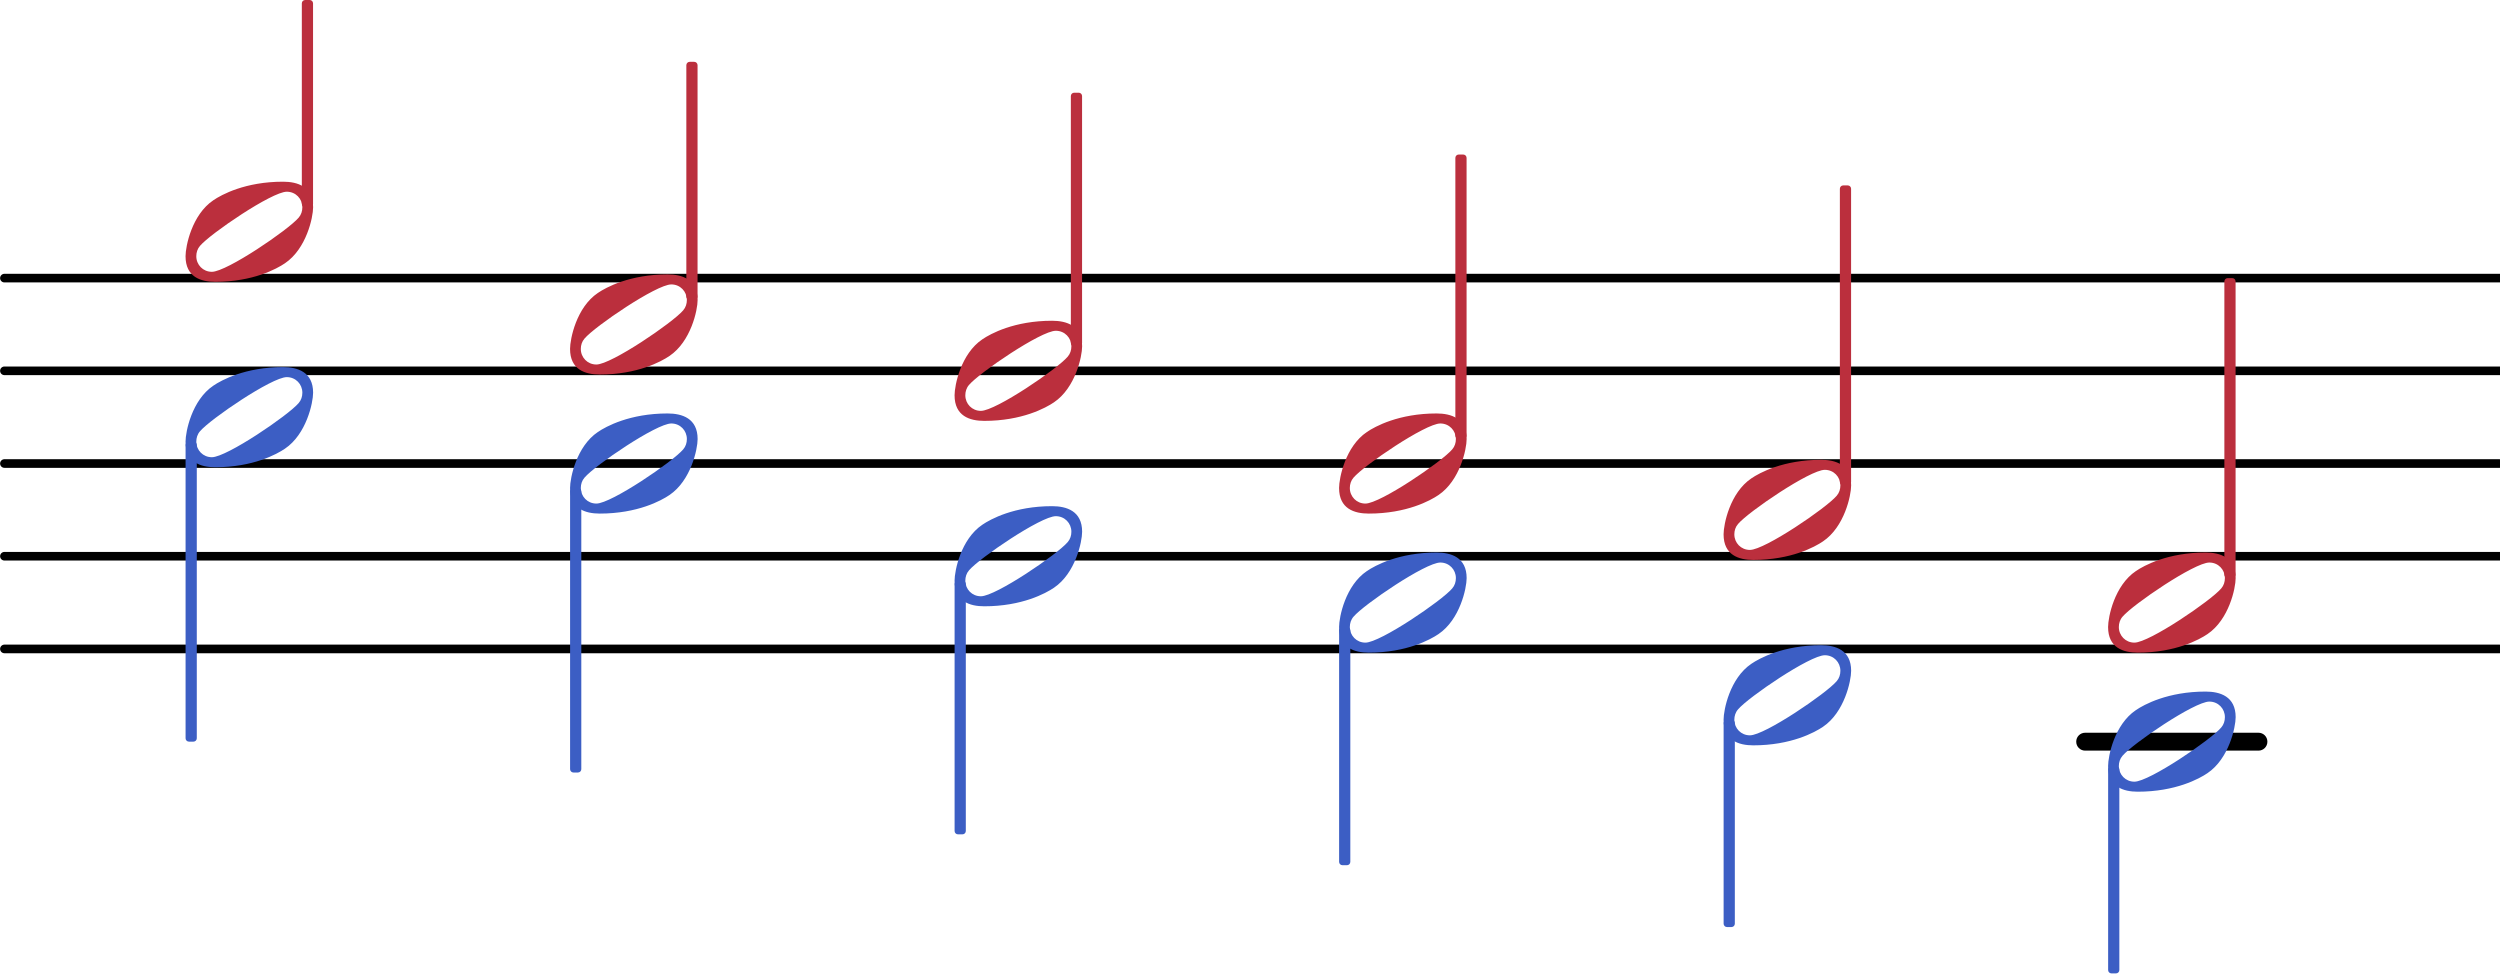
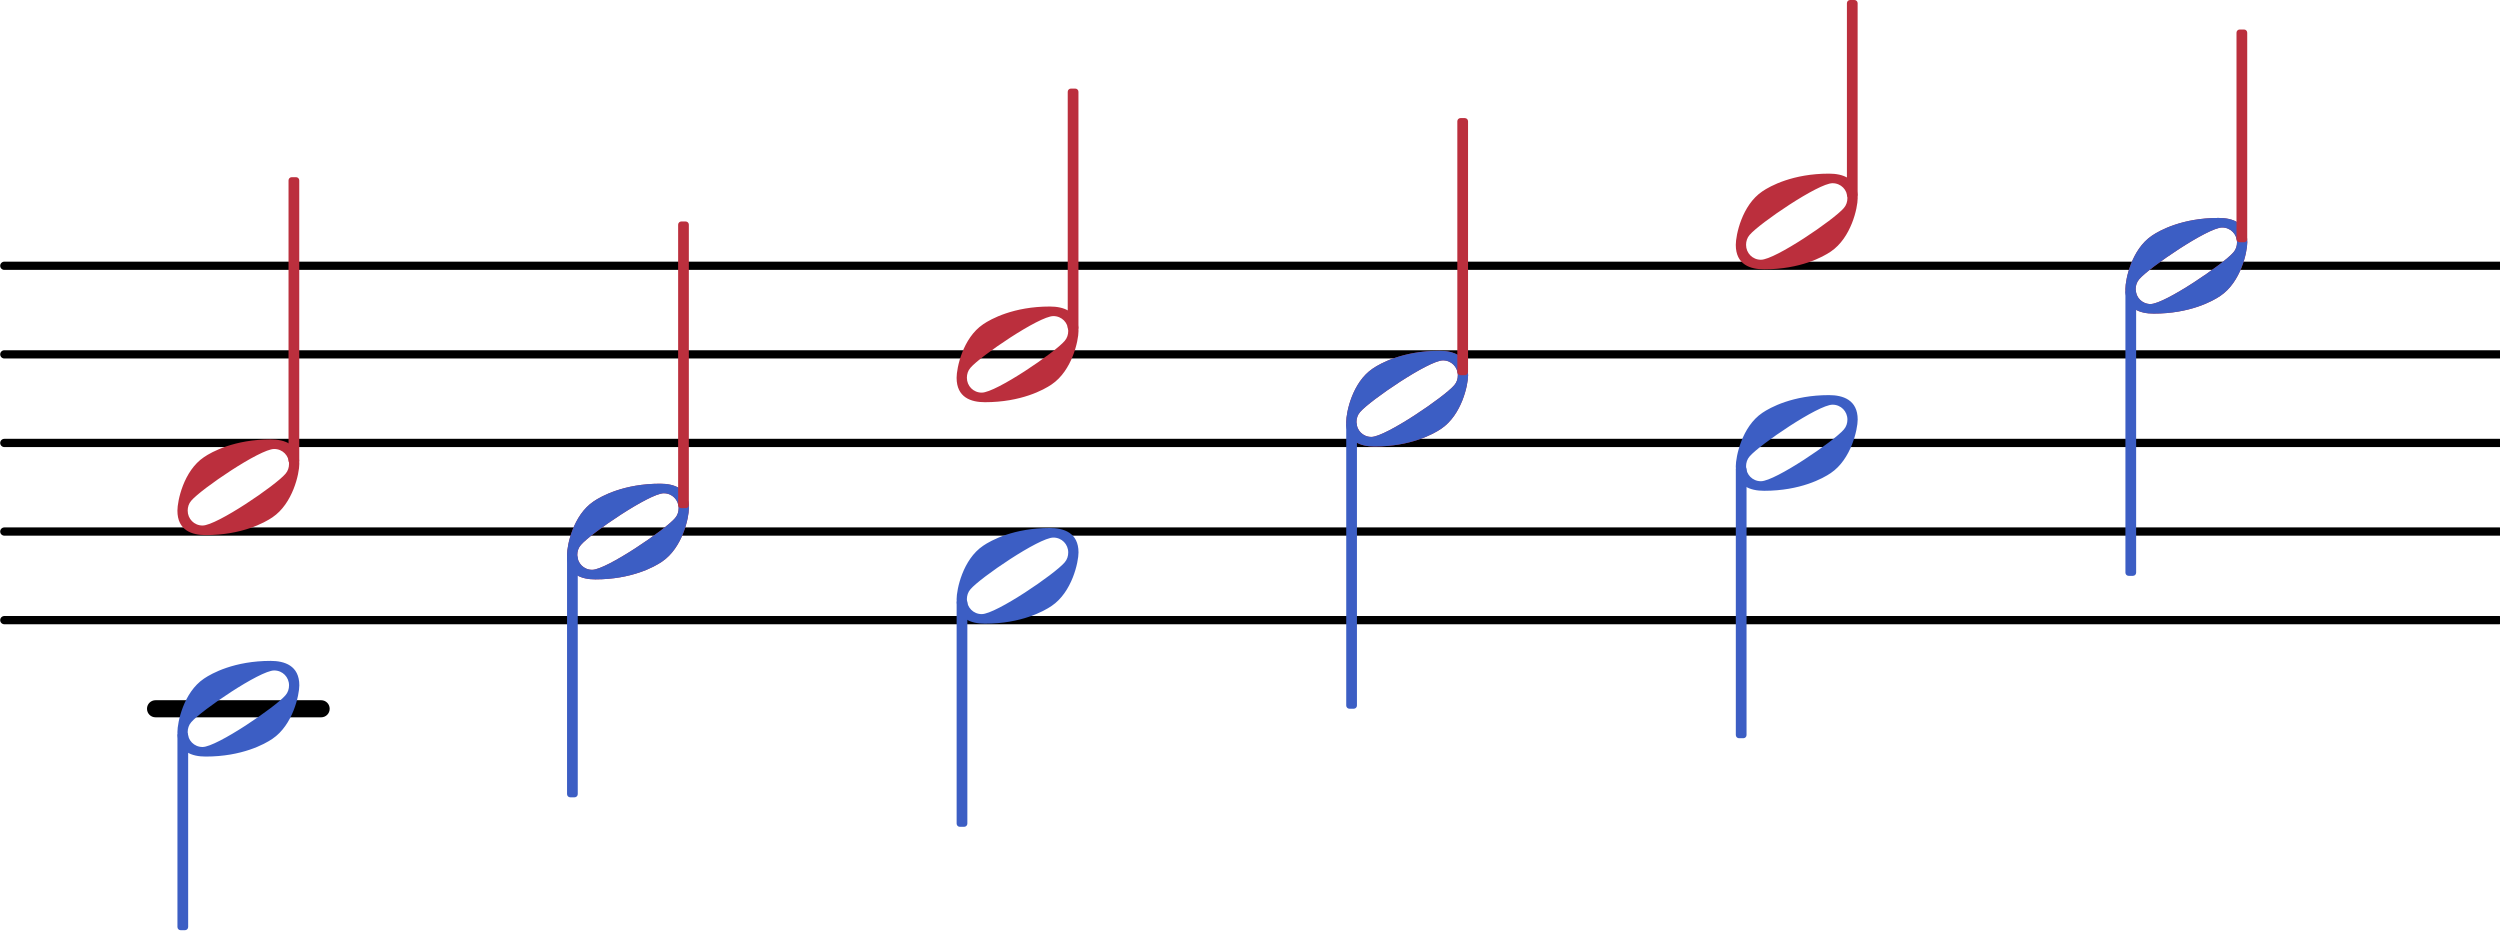
- <svg xmlns="http://www.w3.org/2000/svg" xmlns:xlink="http://www.w3.org/1999/xlink" version="1.2" width="53.19mm" height="20.71mm" viewBox="7.604 -0 26.965 10.5">
+ <svg xmlns="http://www.w3.org/2000/svg" xmlns:xlink="http://www.w3.org/1999/xlink" version="1.2" width="55.66mm" height="20.71mm" viewBox="7.604 -0 28.215 10.5">
  <style type="text/css">

tspan { white-space: pre; }

</style>
  <g transform="translate(0, 8)">
-     <rect x="29.999" y="-0.096" width="2.062" height="0.193" ry="0.096" fill="currentColor" />
+     <rect x="9.261" y="-0.096" width="2.062" height="0.193" ry="0.096" fill="currentColor" />
  </g>
  <g transform="translate(7.6043, 7)">
-     <line stroke-linejoin="round" stroke-linecap="round" stroke-width="0.093" stroke="currentColor" x1="0.046" y1="0" x2="26.965" y2="0" />
+     <line stroke-linejoin="round" stroke-linecap="round" stroke-width="0.093" stroke="currentColor" x1="0.046" y1="0" x2="28.215" y2="0" />
  </g>
  <g transform="translate(7.6043, 6)">
-     <line stroke-linejoin="round" stroke-linecap="round" stroke-width="0.093" stroke="currentColor" x1="0.046" y1="0" x2="26.965" y2="0" />
+     <line stroke-linejoin="round" stroke-linecap="round" stroke-width="0.093" stroke="currentColor" x1="0.046" y1="0" x2="28.215" y2="0" />
  </g>
  <g transform="translate(7.6043, 5)">
-     <line stroke-linejoin="round" stroke-linecap="round" stroke-width="0.093" stroke="currentColor" x1="0.046" y1="0" x2="26.965" y2="0" />
+     <line stroke-linejoin="round" stroke-linecap="round" stroke-width="0.093" stroke="currentColor" x1="0.046" y1="0" x2="28.215" y2="0" />
  </g>
  <g transform="translate(7.6043, 4)">
-     <line stroke-linejoin="round" stroke-linecap="round" stroke-width="0.093" stroke="currentColor" x1="0.046" y1="0" x2="26.965" y2="0" />
+     <line stroke-linejoin="round" stroke-linecap="round" stroke-width="0.093" stroke="currentColor" x1="0.046" y1="0" x2="28.215" y2="0" />
  </g>
  <g transform="translate(7.6043, 3)">
-     <line stroke-linejoin="round" stroke-linecap="round" stroke-width="0.093" stroke="currentColor" x1="0.046" y1="0" x2="26.965" y2="0" />
+     <line stroke-linejoin="round" stroke-linecap="round" stroke-width="0.093" stroke="currentColor" x1="0.046" y1="0" x2="28.215" y2="0" />
  </g>
  <g color="rgb(73.333%, 18.431%, 23.922%)">
-     <a style="color:inherit;" xlink:href="textedit:///Users/hex/Desktop/SVGs/167.ly:29:28:29">
-       <g transform="translate(22.0474, 5)">
+     <a style="color:inherit;" xlink:href="textedit:///Users/hex/Desktop/svglily/167.ly:29:26:27">
+       <g transform="translate(22.7974, 4.5)">
        <path transform="scale(0.004, -0.004)" d="M315 66c0 23 -18 42 -42 42c-40 0 -206 -113 -234 -146c-7 -8 -10 -18 -10 -28c0 -23 18 -42 42 -42c40 0 206 113 234 146c7 8 10 18 10 28zM263 135c39 0 81 -13 81 -69c0 -27 -18 -112 -76 -151c-22 -15 -86 -50 -188 -50c-39 0 -80 13 -80 69c0 27 17 112 75 151 c22 15 86 50 188 50z" fill="currentColor" />
      </g>
    </a>
  </g>
  <g color="rgb(73.333%, 18.431%, 23.922%)">
-     <a style="color:inherit;" xlink:href="textedit:///Users/hex/Desktop/SVGs/167.ly:29:15:16">
-       <g transform="translate(9.6043, 2.5)">
+     <a style="color:inherit;" xlink:href="textedit:///Users/hex/Desktop/svglily/167.ly:29:15:16">
+       <g transform="translate(9.6043, 5.5)">
        <path transform="scale(0.004, -0.004)" d="M315 66c0 23 -18 42 -42 42c-40 0 -206 -113 -234 -146c-7 -8 -10 -18 -10 -28c0 -23 18 -42 42 -42c40 0 206 113 234 146c7 8 10 18 10 28zM263 135c39 0 81 -13 81 -69c0 -27 -18 -112 -76 -151c-22 -15 -86 -50 -188 -50c-39 0 -80 13 -80 69c0 27 17 112 75 151 c22 15 86 50 188 50z" fill="currentColor" />
      </g>
    </a>
  </g>
  <g color="rgb(23.529%, 36.863%, 76.863%)">
-     <a style="color:inherit;" xlink:href="textedit:///Users/hex/Desktop/SVGs/167.ly:29:55:56">
-       <g transform="translate(9.6043, 4.5)">
+     <a style="color:inherit;" xlink:href="textedit:///Users/hex/Desktop/svglily/167.ly:29:56:57">
+       <g transform="translate(9.6043, 8)">
        <path transform="scale(0.004, -0.004)" d="M315 66c0 23 -18 42 -42 42c-40 0 -206 -113 -234 -146c-7 -8 -10 -18 -10 -28c0 -23 18 -42 42 -42c40 0 206 113 234 146c7 8 10 18 10 28zM263 135c39 0 81 -13 81 -69c0 -27 -18 -112 -76 -151c-22 -15 -86 -50 -188 -50c-39 0 -80 13 -80 69c0 27 17 112 75 151 c22 15 86 50 188 50z" fill="currentColor" />
      </g>
    </a>
  </g>
  <g color="rgb(73.333%, 18.431%, 23.922%)">
    <g transform="translate(10.9186, 5)">
-       <rect x="-0.06" y="-5" width="0.121" height="2.236" ry="0.036" fill="currentColor" />
+       <rect x="-0.06" y="-3" width="0.121" height="3.236" ry="0.036" fill="currentColor" />
    </g>
  </g>
  <g color="rgb(23.529%, 36.863%, 76.863%)">
    <g transform="translate(9.6646, 5)">
-       <rect x="-0.06" y="-0.236" width="0.121" height="3.236" ry="0.036" fill="currentColor" />
+       <rect x="-0.06" y="3.264" width="0.121" height="2.236" ry="0.036" fill="currentColor" />
    </g>
  </g>
  <g color="rgb(73.333%, 18.431%, 23.922%)">
-     <a style="color:inherit;" xlink:href="textedit:///Users/hex/Desktop/SVGs/167.ly:29:20:21">
-       <g transform="translate(13.752, 3.5)">
+     <a style="color:inherit;" xlink:href="textedit:///Users/hex/Desktop/svglily/167.ly:29:19:20">
+       <g transform="translate(14.002, 6)">
        <path transform="scale(0.004, -0.004)" d="M315 66c0 23 -18 42 -42 42c-40 0 -206 -113 -234 -146c-7 -8 -10 -18 -10 -28c0 -23 18 -42 42 -42c40 0 206 113 234 146c7 8 10 18 10 28zM263 135c39 0 81 -13 81 -69c0 -27 -18 -112 -76 -151c-22 -15 -86 -50 -188 -50c-39 0 -80 13 -80 69c0 27 17 112 75 151 c22 15 86 50 188 50z" fill="currentColor" />
      </g>
    </a>
  </g>
  <g color="rgb(23.529%, 36.863%, 76.863%)">
-     <a style="color:inherit;" xlink:href="textedit:///Users/hex/Desktop/SVGs/167.ly:29:60:61">
-       <g transform="translate(13.752, 5)">
+     <a style="color:inherit;" xlink:href="textedit:///Users/hex/Desktop/svglily/167.ly:29:60:61">
+       <g transform="translate(14.002, 6)">
        <path transform="scale(0.004, -0.004)" d="M315 66c0 23 -18 42 -42 42c-40 0 -206 -113 -234 -146c-7 -8 -10 -18 -10 -28c0 -23 18 -42 42 -42c40 0 206 113 234 146c7 8 10 18 10 28zM263 135c39 0 81 -13 81 -69c0 -27 -18 -112 -76 -151c-22 -15 -86 -50 -188 -50c-39 0 -80 13 -80 69c0 27 17 112 75 151 c22 15 86 50 188 50z" fill="currentColor" />
      </g>
    </a>
  </g>
  <g color="rgb(73.333%, 18.431%, 23.922%)">
-     <g transform="translate(15.0663, 5)">
-       <rect x="-0.06" y="-4.333" width="0.121" height="2.569" ry="0.036" fill="currentColor" />
+     <g transform="translate(15.3163, 5)">
+       <rect x="-0.06" y="-2.5" width="0.121" height="3.236" ry="0.036" fill="currentColor" />
    </g>
  </g>
  <g color="rgb(23.529%, 36.863%, 76.863%)">
-     <g transform="translate(13.8123, 5)">
-       <rect x="-0.06" y="0.264" width="0.121" height="3.069" ry="0.036" fill="currentColor" />
+     <g transform="translate(14.0623, 5)">
+       <rect x="-0.06" y="1.264" width="0.121" height="2.736" ry="0.036" fill="currentColor" />
    </g>
  </g>
  <g color="rgb(73.333%, 18.431%, 23.922%)">
-     <a style="color:inherit;" xlink:href="textedit:///Users/hex/Desktop/SVGs/167.ly:29:24:25">
-       <g transform="translate(17.8997, 4)">
+     <a style="color:inherit;" xlink:href="textedit:///Users/hex/Desktop/svglily/167.ly:29:22:23">
+       <g transform="translate(18.3997, 4)">
        <path transform="scale(0.004, -0.004)" d="M315 66c0 23 -18 42 -42 42c-40 0 -206 -113 -234 -146c-7 -8 -10 -18 -10 -28c0 -23 18 -42 42 -42c40 0 206 113 234 146c7 8 10 18 10 28zM263 135c39 0 81 -13 81 -69c0 -27 -18 -112 -76 -151c-22 -15 -86 -50 -188 -50c-39 0 -80 13 -80 69c0 27 17 112 75 151 c22 15 86 50 188 50z" fill="currentColor" />
      </g>
    </a>
  </g>
  <g color="rgb(23.529%, 36.863%, 76.863%)">
-     <a style="color:inherit;" xlink:href="textedit:///Users/hex/Desktop/SVGs/167.ly:29:63:64">
-       <g transform="translate(17.8997, 6)">
+     <a style="color:inherit;" xlink:href="textedit:///Users/hex/Desktop/svglily/167.ly:29:63:64">
+       <g transform="translate(18.3997, 6.5)">
        <path transform="scale(0.004, -0.004)" d="M315 66c0 23 -18 42 -42 42c-40 0 -206 -113 -234 -146c-7 -8 -10 -18 -10 -28c0 -23 18 -42 42 -42c40 0 206 113 234 146c7 8 10 18 10 28zM263 135c39 0 81 -13 81 -69c0 -27 -18 -112 -76 -151c-22 -15 -86 -50 -188 -50c-39 0 -80 13 -80 69c0 27 17 112 75 151 c22 15 86 50 188 50z" fill="currentColor" />
      </g>
    </a>
  </g>
  <g color="rgb(73.333%, 18.431%, 23.922%)">
-     <g transform="translate(19.214, 5)">
+     <g transform="translate(19.714, 5)">
      <rect x="-0.06" y="-4" width="0.121" height="2.736" ry="0.036" fill="currentColor" />
    </g>
  </g>
  <g color="rgb(23.529%, 36.863%, 76.863%)">
-     <g transform="translate(17.96, 5)">
-       <rect x="-0.06" y="1.264" width="0.121" height="2.736" ry="0.036" fill="currentColor" />
+     <g transform="translate(18.46, 5)">
+       <rect x="-0.06" y="1.764" width="0.121" height="2.569" ry="0.036" fill="currentColor" />
    </g>
  </g>
  <g color="rgb(23.529%, 36.863%, 76.863%)">
-     <a style="color:inherit;" xlink:href="textedit:///Users/hex/Desktop/SVGs/167.ly:29:66:67">
-       <g transform="translate(22.0474, 6.5)">
+     <a style="color:inherit;" xlink:href="textedit:///Users/hex/Desktop/svglily/167.ly:29:66:67">
+       <g transform="translate(22.7974, 4.5)">
        <path transform="scale(0.004, -0.004)" d="M315 66c0 23 -18 42 -42 42c-40 0 -206 -113 -234 -146c-7 -8 -10 -18 -10 -28c0 -23 18 -42 42 -42c40 0 206 113 234 146c7 8 10 18 10 28zM263 135c39 0 81 -13 81 -69c0 -27 -18 -112 -76 -151c-22 -15 -86 -50 -188 -50c-39 0 -80 13 -80 69c0 27 17 112 75 151 c22 15 86 50 188 50z" fill="currentColor" />
      </g>
    </a>
  </g>
  <g color="rgb(73.333%, 18.431%, 23.922%)">
-     <g transform="translate(23.3617, 5)">
-       <rect x="-0.06" y="-3.333" width="0.121" height="3.069" ry="0.036" fill="currentColor" />
+     <g transform="translate(24.1117, 5)">
+       <rect x="-0.06" y="-3.667" width="0.121" height="2.902" ry="0.036" fill="currentColor" />
    </g>
  </g>
  <g color="rgb(23.529%, 36.863%, 76.863%)">
-     <g transform="translate(22.1077, 5)">
-       <rect x="-0.06" y="1.764" width="0.121" height="2.569" ry="0.036" fill="currentColor" />
+     <g transform="translate(22.8577, 5)">
+       <rect x="-0.06" y="-0.236" width="0.121" height="3.236" ry="0.036" fill="currentColor" />
    </g>
  </g>
  <g color="rgb(73.333%, 18.431%, 23.922%)">
-     <a style="color:inherit;" xlink:href="textedit:///Users/hex/Desktop/SVGs/167.ly:29:31:32">
-       <g transform="translate(26.195, 5.5)">
+     <a style="color:inherit;" xlink:href="textedit:///Users/hex/Desktop/svglily/167.ly:29:30:31">
+       <g transform="translate(27.195, 2.5)">
        <path transform="scale(0.004, -0.004)" d="M315 66c0 23 -18 42 -42 42c-40 0 -206 -113 -234 -146c-7 -8 -10 -18 -10 -28c0 -23 18 -42 42 -42c40 0 206 113 234 146c7 8 10 18 10 28zM263 135c39 0 81 -13 81 -69c0 -27 -18 -112 -76 -151c-22 -15 -86 -50 -188 -50c-39 0 -80 13 -80 69c0 27 17 112 75 151 c22 15 86 50 188 50z" fill="currentColor" />
      </g>
    </a>
  </g>
  <g color="rgb(23.529%, 36.863%, 76.863%)">
-     <a style="color:inherit;" xlink:href="textedit:///Users/hex/Desktop/SVGs/167.ly:29:69:70">
-       <g transform="translate(26.195, 7.5)">
+     <a style="color:inherit;" xlink:href="textedit:///Users/hex/Desktop/svglily/167.ly:29:70:71">
+       <g transform="translate(27.195, 5)">
        <path transform="scale(0.004, -0.004)" d="M315 66c0 23 -18 42 -42 42c-40 0 -206 -113 -234 -146c-7 -8 -10 -18 -10 -28c0 -23 18 -42 42 -42c40 0 206 113 234 146c7 8 10 18 10 28zM263 135c39 0 81 -13 81 -69c0 -27 -18 -112 -76 -151c-22 -15 -86 -50 -188 -50c-39 0 -80 13 -80 69c0 27 17 112 75 151 c22 15 86 50 188 50z" fill="currentColor" />
      </g>
    </a>
  </g>
  <g color="rgb(73.333%, 18.431%, 23.922%)">
-     <g transform="translate(27.5094, 5)">
-       <rect x="-0.06" y="-3" width="0.121" height="3.236" ry="0.036" fill="currentColor" />
+     <g transform="translate(28.5094, 5)">
+       <rect x="-0.06" y="-5" width="0.121" height="2.236" ry="0.036" fill="currentColor" />
    </g>
  </g>
  <g color="rgb(23.529%, 36.863%, 76.863%)">
-     <g transform="translate(26.2554, 5)">
-       <rect x="-0.06" y="2.764" width="0.121" height="2.236" ry="0.036" fill="currentColor" />
+     <g transform="translate(27.2554, 5)">
+       <rect x="-0.06" y="0.264" width="0.121" height="3.069" ry="0.036" fill="currentColor" />
    </g>
  </g>
  <g color="rgb(73.333%, 18.431%, 23.922%)">
-     <a style="color:inherit;" xlink:href="textedit:///Users/hex/Desktop/SVGs/167.ly:29:34:35">
-       <g transform="translate(30.3427, 6.5)">
+     <a style="color:inherit;" xlink:href="textedit:///Users/hex/Desktop/svglily/167.ly:29:34:35">
+       <g transform="translate(31.5927, 3)">
        <path transform="scale(0.004, -0.004)" d="M315 66c0 23 -18 42 -42 42c-40 0 -206 -113 -234 -146c-7 -8 -10 -18 -10 -28c0 -23 18 -42 42 -42c40 0 206 113 234 146c7 8 10 18 10 28zM263 135c39 0 81 -13 81 -69c0 -27 -18 -112 -76 -151c-22 -15 -86 -50 -188 -50c-39 0 -80 13 -80 69c0 27 17 112 75 151 c22 15 86 50 188 50z" fill="currentColor" />
      </g>
    </a>
  </g>
  <g color="rgb(23.529%, 36.863%, 76.863%)">
-     <a style="color:inherit;" xlink:href="textedit:///Users/hex/Desktop/SVGs/167.ly:29:72:73">
-       <g transform="translate(30.3427, 8)">
+     <a style="color:inherit;" xlink:href="textedit:///Users/hex/Desktop/svglily/167.ly:29:73:74">
+       <g transform="translate(31.5927, 3)">
        <path transform="scale(0.004, -0.004)" d="M315 66c0 23 -18 42 -42 42c-40 0 -206 -113 -234 -146c-7 -8 -10 -18 -10 -28c0 -23 18 -42 42 -42c40 0 206 113 234 146c7 8 10 18 10 28zM263 135c39 0 81 -13 81 -69c0 -27 -18 -112 -76 -151c-22 -15 -86 -50 -188 -50c-39 0 -80 13 -80 69c0 27 17 112 75 151 c22 15 86 50 188 50z" fill="currentColor" />
      </g>
    </a>
  </g>
  <g color="rgb(73.333%, 18.431%, 23.922%)">
-     <g transform="translate(31.657, 5)">
-       <rect x="-0.06" y="-2" width="0.121" height="3.236" ry="0.036" fill="currentColor" />
+     <g transform="translate(32.907, 5)">
+       <rect x="-0.06" y="-4.667" width="0.121" height="2.402" ry="0.036" fill="currentColor" />
    </g>
  </g>
  <g color="rgb(23.529%, 36.863%, 76.863%)">
-     <g transform="translate(30.4031, 5)">
-       <rect x="-0.06" y="3.264" width="0.121" height="2.236" ry="0.036" fill="currentColor" />
+     <g transform="translate(31.6531, 5)">
+       <rect x="-0.06" y="-1.736" width="0.121" height="3.236" ry="0.036" fill="currentColor" />
    </g>
  </g>
</svg>
